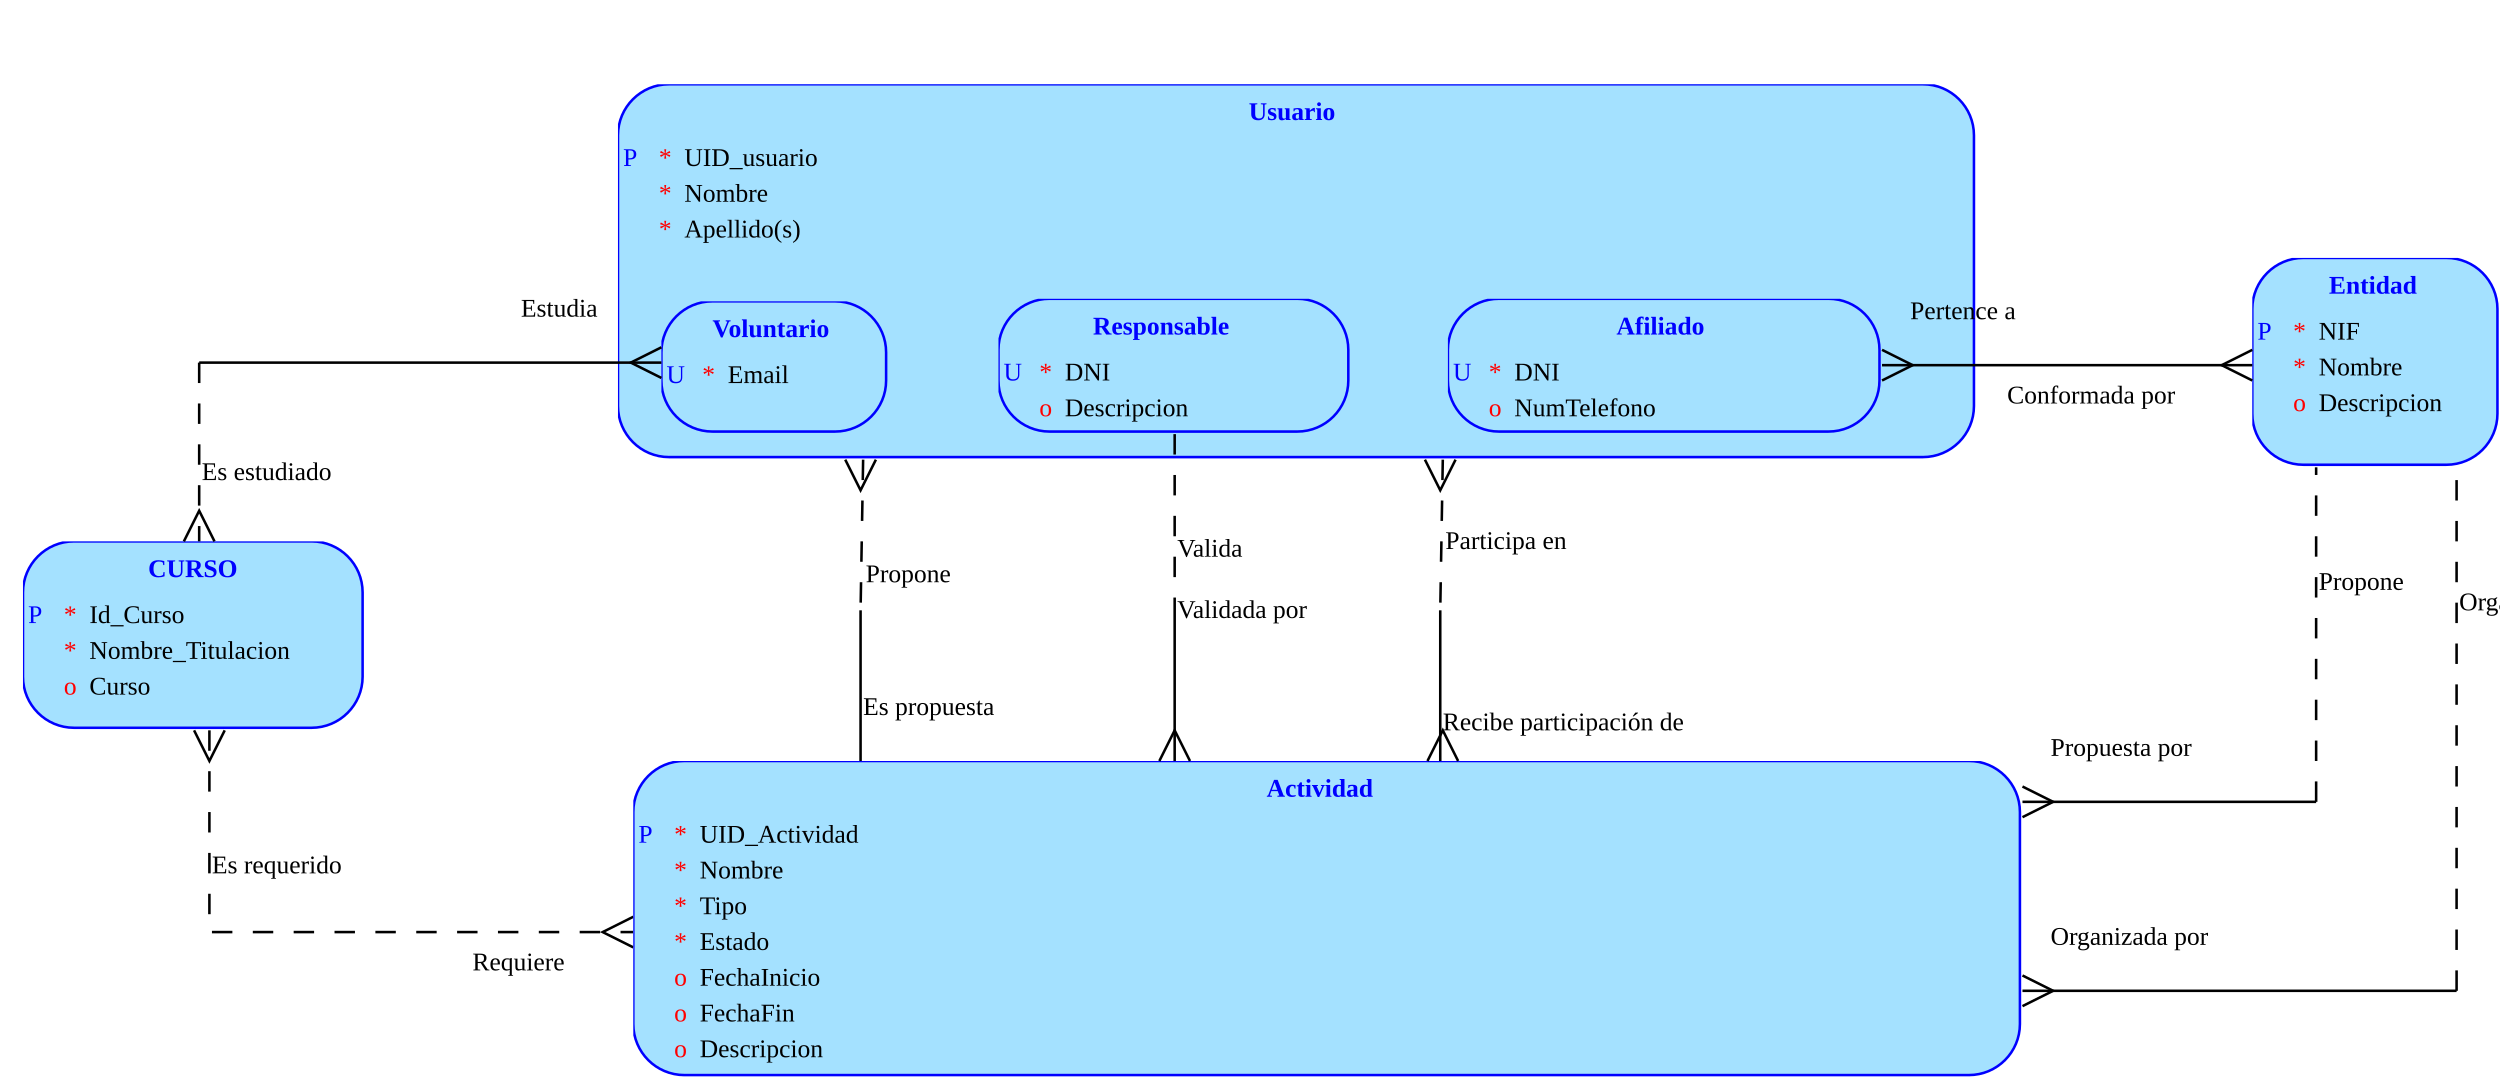
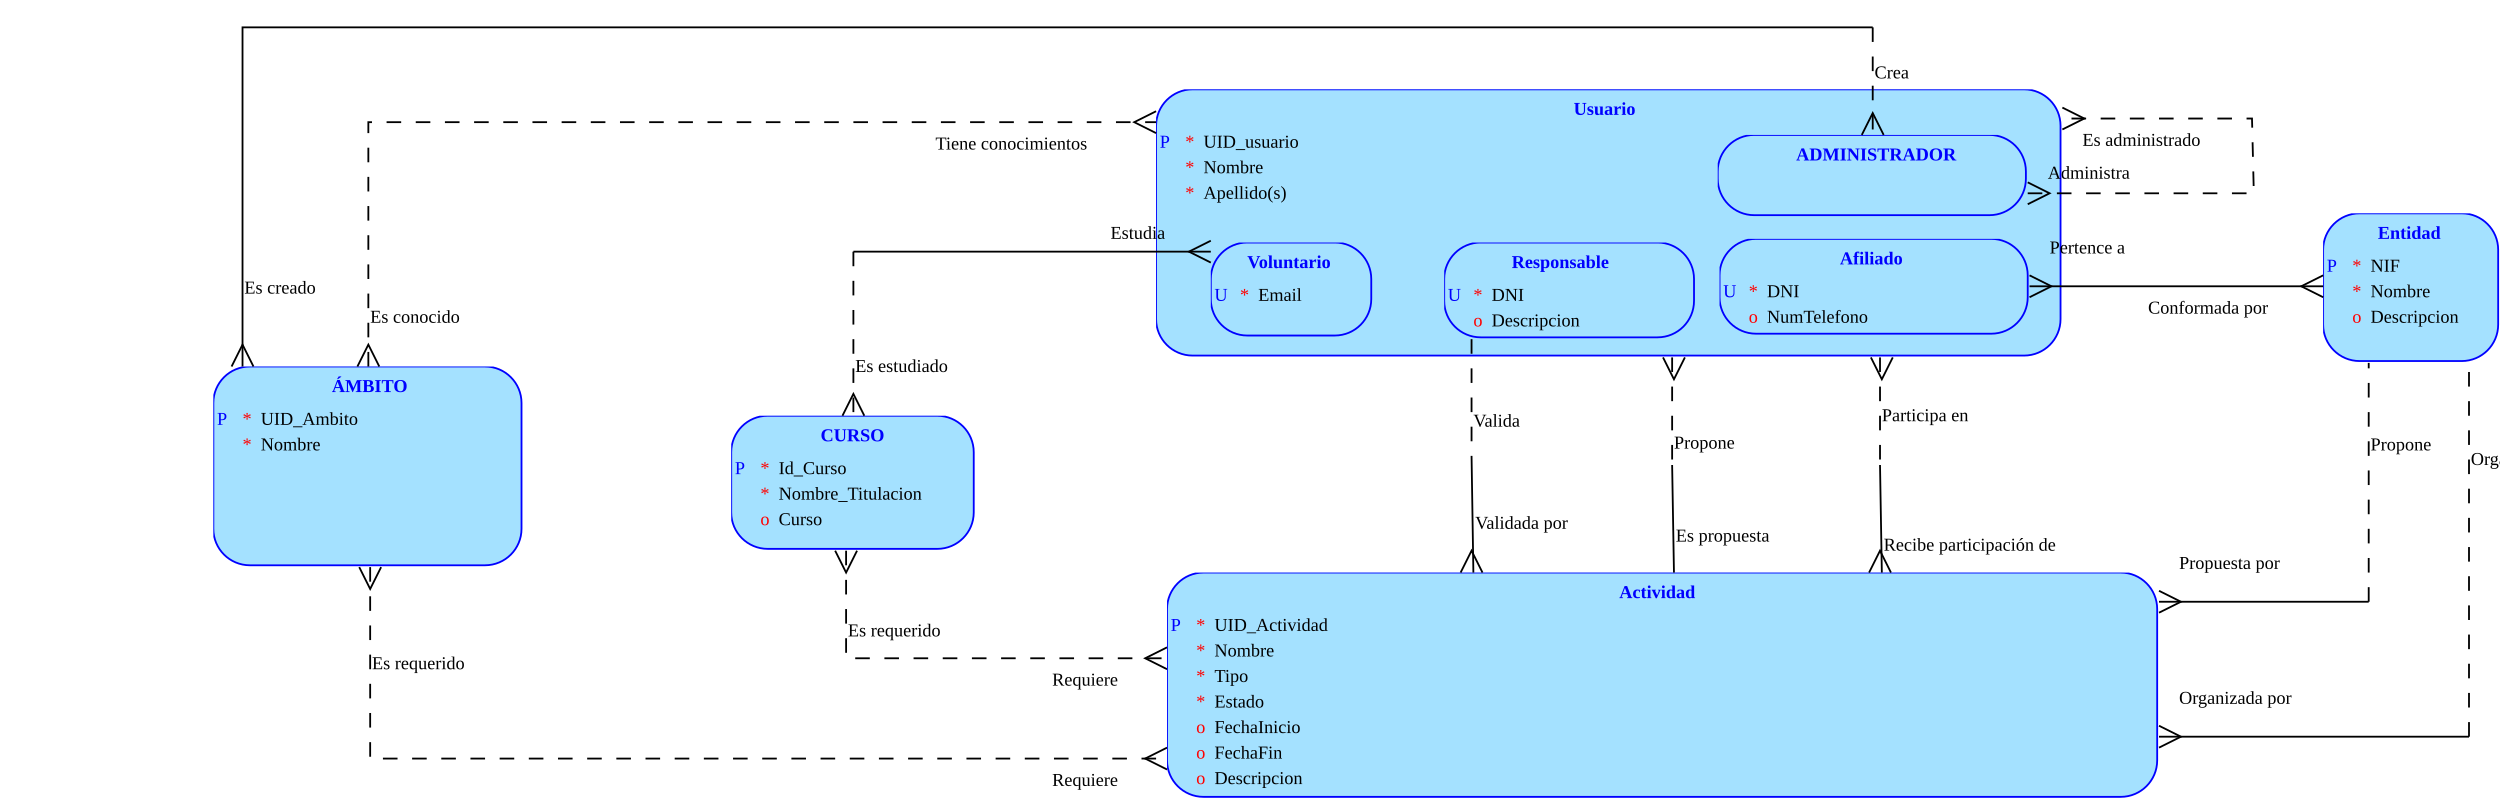
- <svg xmlns="http://www.w3.org/2000/svg" version="1.1" width="979" height="422">
+ <svg xmlns="http://www.w3.org/2000/svg" version="1.1" width="1371" height="438">
  <defs id="dmw_defs">
    <svg id="fk_sym" viewBox="0 0 48.665 48.665" style="enable-background:new 0 0 48.665 48.665;">
      <g>
        <path d="M40.332,31.592c-2.377,0-4.515,1-6.033,2.598l-17.737-8.686c0.061-0.406,0.103-0.82,0.103-1.246    c0-0.414-0.04-0.818-0.098-1.215l17.711-8.589c1.519,1.609,3.666,2.619,6.054,2.619c4.603,0,8.333-3.731,8.333-8.333    c0-4.603-3.73-8.333-8.333-8.333s-8.333,3.73-8.333,8.333c0,0.414,0.04,0.817,0.098,1.215l-17.709,8.589    c-1.519-1.609-3.666-2.619-6.054-2.619C3.73,15.925,0,19.656,0,24.258c0,4.603,3.73,8.333,8.333,8.333    c2.377,0,4.515-1,6.033-2.596l17.736,8.685c-0.062,0.406-0.104,0.82-0.104,1.245c0,4.604,3.73,8.333,8.333,8.333    s8.333-3.729,8.333-8.333C48.665,35.322,44.935,31.592,40.332,31.592z" fill="#13bf3b" />
      </g>
    </svg>
    <svg id="pk_sym" viewBox="0 0 480.509 480.509" style="enable-background:new 0 0 480.509 480.509;">
      <g>
        <path d="M418.119,331.046c4.094,4.374,7.766,8.186,10.996,11.416c3.237,3.238,6.714,6.376,10.427,9.422   c3.71,3.042,6.427,4.568,8.135,4.568c3.241,0,9.517-4.661,18.843-13.99c9.328-9.321,13.989-15.604,13.989-18.842   c0-1.523-2.714-5.421-8.138-11.704c-5.421-6.276-12.364-13.702-20.838-22.271c-8.473-8.565-16.703-16.744-24.694-24.55   c-8.001-7.81-15.8-15.373-23.417-22.703c-7.611-7.327-11.992-11.56-13.135-12.703c-1.902-1.902-4.093-2.853-6.563-2.853   c-3.237,0-9.521,4.661-18.843,13.988c-9.328,9.322-13.989,15.605-13.989,18.843c0,1.711,1.522,4.421,4.568,8.138   c3.046,3.71,6.188,7.187,9.421,10.424c3.23,3.23,7.047,6.899,11.42,10.992c4.377,4.093,6.848,6.423,7.423,6.995l-27.408,27.404   L254.954,222.268c24.94-33.498,37.408-68.236,37.408-104.211c0-31.024-9.761-56.293-29.263-75.801   c-19.512-19.511-44.778-29.265-75.805-29.265c-30.454,0-60.244,9.042-89.363,27.119c-29.121,18.083-52.727,41.686-70.808,70.808   C9.042,140.038,0,169.828,0,200.28c0,31.029,9.753,56.286,29.265,75.803c19.511,19.517,44.777,29.27,75.801,29.27   c35.976,0,70.71-12.467,104.212-37.407l191.574,191.579c5.332,5.328,11.796,7.994,19.417,7.994c7.991,0,15.704-3.72,23.12-11.14   c7.426-7.426,11.143-15.129,11.143-23.127c0-7.617-2.666-14.092-7.994-19.417l-62.811-62.811l27.405-27.404   C411.699,324.195,414.033,326.666,418.119,331.046z M221.556,161.458c-10.656,10.657-23.601,15.987-38.828,15.987   c-7.996,0-15.896-1.812-23.7-5.43c3.617,7.808,5.426,15.706,5.426,23.7c0,15.229-5.327,28.171-15.987,38.828   c-10.66,10.655-23.606,15.986-38.831,15.986c-15.227,0-28.168-5.325-38.828-15.986c-10.657-10.657-15.987-23.599-15.987-38.828   c0-15.227,5.327-28.171,15.987-38.828C81.464,146.23,94.409,140.9,109.636,140.9c7.992,0,15.893,1.809,23.695,5.424   c-3.616-7.804-5.424-15.706-5.424-23.699c0-15.227,5.327-28.171,15.987-38.828c10.66-10.657,23.604-15.987,38.831-15.987   c15.227,0,28.171,5.327,38.828,15.987c10.657,10.66,15.987,23.601,15.987,38.828C237.539,137.852,232.209,150.797,221.556,161.458z   " fill="#ff8345" />
      </g>
    </svg>
    <svg id="uk_sym" viewBox="0 0 490 490" style="enable-background:new 0 0 490 490;">
      <g>
        <polygon points="236.99,11.41 0,246.348 236.99,478.678 236.99,350.609 129.864,245 236.99,139.391  " fill="#0064fb" />
        <polygon points="253.01,478.59 490,243.651 253.01,11.322 253.01,139.391 360.136,245 253.01,350.609  " fill="#0064fb" />
      </g>
    </svg>
    <svg id="link_sym" viewBox="0 0 1000 900" style="enable-background:new 0 0 1000 900;">
      <g>
        <path fill="black" d="M660.224 422.656c6.976 16.192-0.512 35.008-16.768 42.048-16.128 6.976-34.944-0.448-41.984-16.768-8.448-19.776-20.736-37.696-36.224-53.248-64.64-64.64-177.344-64.64-241.92 0l-145.216 145.28c-66.688 66.688-66.688 175.232 0 241.984 66.688 66.688 175.104 66.752 241.92 0l92.8-92.864c12.48-12.48 32.768-12.48 45.248 0s12.48 32.768 0 45.248l-92.8 92.864c-91.648 91.648-240.832 91.52-332.416 0-91.712-91.648-91.712-240.832 0-332.48l145.216-145.28c44.352-44.416 103.424-68.864 166.272-68.864s121.792 24.448 166.208 68.864c21.248 21.312 38.016 45.952 49.664 73.216zM891.136 401.344l-145.216 145.216c-88.768 88.832-243.712 88.832-332.416 0-21.312-21.312-38.080-45.952-49.728-73.216-7.040-16.256 0.448-35.072 16.704-42.048 16.064-6.784 35.008 0.512 41.984 16.768 8.512 19.776 20.8 37.696 36.288 53.248 64.64 64.64 177.344 64.64 241.92 0l145.216-145.216c66.688-66.688 66.688-175.232 0-241.984-66.752-66.624-175.168-66.688-241.92 0l-92.8 92.864c-12.48 12.48-32.768 12.48-45.248 0s-12.48-32.768 0-45.248l92.8-92.864c45.824-45.824 105.984-68.736 166.208-68.736s120.448 22.912 166.272 68.736c91.584 91.648 91.584 240.768-0.064 332.48z" />
      </g>
    </svg>
+     <clipPath clipPathUnits="userSpaceOnUse" id="clipPath8_0_">
+       <rect x="0" y="0" width="497" height="147" />
+     </clipPath>
+     <clipPath clipPathUnits="userSpaceOnUse" id="clipPath3_0_">
+       <rect x="0" y="0" width="170" height="53" />
+     </clipPath>
+     <clipPath clipPathUnits="userSpaceOnUse" id="clipPath9_0_">
+       <rect x="0" y="0" width="89" height="52" />
+     </clipPath>
+     <clipPath clipPathUnits="userSpaceOnUse" id="clipPath5_0_">
+       <rect x="0" y="0" width="134" height="74" />
+     </clipPath>
+     <clipPath clipPathUnits="userSpaceOnUse" id="clipPath4_0_">
+       <rect x="0" y="0" width="170" height="110" />
+     </clipPath>
+     <clipPath clipPathUnits="userSpaceOnUse" id="clipPath2_0_">
+       <rect x="0" y="0" width="170" height="45" />
+     </clipPath>
    <clipPath clipPathUnits="userSpaceOnUse" id="clipPath6_0_">
-       <rect x="0" y="0" width="532" height="147" />
-     </clipPath>
-     <clipPath clipPathUnits="userSpaceOnUse" id="clipPath2_0_">
-       <rect x="0" y="0" width="170" height="53" />
+       <rect x="0" y="0" width="97" height="82" />
    </clipPath>
    <clipPath clipPathUnits="userSpaceOnUse" id="clipPath7_0_">
-       <rect x="0" y="0" width="89" height="52" />
-     </clipPath>
-     <clipPath clipPathUnits="userSpaceOnUse" id="clipPath3_0_">
-       <rect x="0" y="0" width="134" height="74" />
-     </clipPath>
-     <clipPath clipPathUnits="userSpaceOnUse" id="clipPath4_0_">
-       <rect x="0" y="0" width="97" height="82" />
-     </clipPath>
-     <clipPath clipPathUnits="userSpaceOnUse" id="clipPath5_0_">
      <rect x="0" y="0" width="138" height="53" />
    </clipPath>
    <clipPath clipPathUnits="userSpaceOnUse" id="clipPath1_0_">
      <rect x="0" y="0" width="544" height="124" />
    </clipPath>
  </defs>
  <g stroke-linecap="butt">
-     <path stroke="rgb(0,0,0)" fill="none" stroke-opacity="1.0" stroke-dasharray="8,8" stroke-width="1" d="M907 314 L907 183" />
-     <path stroke="rgb(0,0,0)" fill="none" stroke-opacity="1.0" stroke-width="1" d="M792 314 L907 314" />
-     <path stroke-dasharray="none" d="M792.0 308.0 L804.0 314.0 L792.0 320.0" fill="none" stroke-width="1" stroke-opacity="1.0" stroke="rgb(0,0,0)" />
-   </g>
-   <g>
-     <text x="803" y="296" fill="rgb(0,0,0)" fill-opacity="1.0" font-size="10" stroke="none">
+     <path stroke="rgb(0,0,0)" fill="none" stroke-opacity="1.0" stroke-dasharray="8,8" stroke-width="1" d="M1299 330 L1299 199" />
+     <path stroke="rgb(0,0,0)" fill="none" stroke-opacity="1.0" stroke-width="1" d="M1184 330 L1299 330" />
+     <path stroke-dasharray="none" d="M1184.0 324.0 L1196.0 330.0 L1184.0 336.0" fill="none" stroke-width="1" stroke-opacity="1.0" stroke="rgb(0,0,0)" />
+   </g>
+   <g>
+     <text x="1195" y="312" fill="rgb(0,0,0)" fill-opacity="1.0" font-size="10" stroke="none">
 Propuesta por
</text>
  </g>
  <g>
-     <text x="908" y="231" fill="rgb(0,0,0)" fill-opacity="1.0" font-size="10" stroke="none">
+     <text x="1300" y="247" fill="rgb(0,0,0)" fill-opacity="1.0" font-size="10" stroke="none">
 Propone
</text>
  </g>
  <g stroke-linecap="butt">
-     <path stroke="rgb(0,0,0)" fill="none" stroke-opacity="1.0" stroke-dasharray="8,8" stroke-width="1" d="M962 388 L962 183" />
-     <path stroke="rgb(0,0,0)" fill="none" stroke-opacity="1.0" stroke-width="1" d="M792 388 L962 388" />
-     <path stroke-dasharray="none" d="M792.0 382.0 L804.0 388.0 L792.0 394.0" fill="none" stroke-width="1" stroke-opacity="1.0" stroke="rgb(0,0,0)" />
-   </g>
-   <g>
-     <text x="803" y="370" fill="rgb(0,0,0)" fill-opacity="1.0" font-size="10" stroke="none">
+     <path stroke="rgb(0,0,0)" fill="none" stroke-opacity="1.0" stroke-dasharray="8,8" stroke-width="1" d="M1354 404 L1354 199" />
+     <path stroke="rgb(0,0,0)" fill="none" stroke-opacity="1.0" stroke-width="1" d="M1184 404 L1354 404" />
+     <path stroke-dasharray="none" d="M1184.0 398.0 L1196.0 404.0 L1184.0 410.0" fill="none" stroke-width="1" stroke-opacity="1.0" stroke="rgb(0,0,0)" />
+   </g>
+   <g>
+     <text x="1195" y="386" fill="rgb(0,0,0)" fill-opacity="1.0" font-size="10" stroke="none">
 Organizada por
</text>
  </g>
  <g>
-     <text x="963" y="239" fill="rgb(0,0,0)" fill-opacity="1.0" font-size="10" stroke="none">
+     <text x="1355" y="255" fill="rgb(0,0,0)" fill-opacity="1.0" font-size="10" stroke="none">
 Organiza
</text>
  </g>
  <g stroke-linecap="butt">
-     <path stroke="rgb(0,0,0)" fill="none" stroke-opacity="1.0" stroke-dasharray="8,8" stroke-width="1" d="M82 286 L82 365 L248 365" />
-     <path stroke-dasharray="none" d="M88.0 286.0 L82.0 298.0 L76.0 286.0" fill="none" stroke-width="1" stroke-opacity="1.0" stroke="rgb(0,0,0)" />
-     <path stroke-dasharray="none" d="M248.0 371.0 L236.0 365.0 L248.0 359.0" fill="none" stroke-width="1" stroke-opacity="1.0" stroke="rgb(0,0,0)" />
-   </g>
-   <g>
-     <text x="83" y="342" fill="rgb(0,0,0)" fill-opacity="1.0" font-size="10" stroke="none">
+     <path stroke="rgb(0,0,0)" fill="none" stroke-opacity="1.0" stroke-dasharray="8,8" stroke-width="1" d="M464 302 L464 361 L640 361" />
+     <path stroke-dasharray="none" d="M470.0 302.0 L464.0 314.0 L458.0 302.0" fill="none" stroke-width="1" stroke-opacity="1.0" stroke="rgb(0,0,0)" />
+     <path stroke-dasharray="none" d="M640.0 367.0 L628.0 361.0 L640.0 355.0" fill="none" stroke-width="1" stroke-opacity="1.0" stroke="rgb(0,0,0)" />
+   </g>
+   <g>
+     <text x="465" y="349" fill="rgb(0,0,0)" fill-opacity="1.0" font-size="10" stroke="none">
 Es requerido
</text>
  </g>
  <g>
-     <text x="185" y="380" fill="rgb(0,0,0)" fill-opacity="1.0" font-size="10" stroke="none">
+     <text x="577" y="376" fill="rgb(0,0,0)" fill-opacity="1.0" font-size="10" stroke="none">
 Requiere
</text>
  </g>
-   <g fill="rgb(164,225,255)" stroke="rgb(0,0,255)" fill-opacity="1.0" stroke-opacity="1.0" clip-path="url(#clipPath6_0_)" transform="translate(242,33)">
-     <rect x="0" y="0" width="531" height="146" rx="20" ry="20" />
-     <text id="10520C48-307D4FCF4FF6" x="247" y="14" fill="rgb(0,0,255)" font-weight="bold" fill-opacity="1.0" font-size="10" stroke="none">
- Usuario
- </text>
-     <text x="16" y="32" fill="rgb(255,0,0)" fill-opacity="1.0" font-size="10" stroke="none">
- *
- </text>
-     <text x="2" y="32" fill="rgb(0,0,255)" fill-opacity="1.0" font-size="10" stroke="none">
- P
- </text>
-     <text x="26" y="32" fill="rgb(0,0,0)" fill-opacity="1.0" font-size="10" stroke="none">
- UID_usuario
- </text>
-     <text x="16" y="46" fill="rgb(255,0,0)" fill-opacity="1.0" font-size="10" stroke="none">
- *
- </text>
-     <text x="26" y="46" fill="rgb(0,0,0)" fill-opacity="1.0" font-size="10" stroke="none">
- Nombre
- </text>
-     <text x="16" y="60" fill="rgb(255,0,0)" fill-opacity="1.0" font-size="10" stroke="none">
- *
- </text>
-     <text x="26" y="60" fill="rgb(0,0,0)" fill-opacity="1.0" font-size="10" stroke="none">
- Apellido(s)
- </text>
-   </g>
-   <g fill="rgb(164,225,255)" stroke="rgb(0,0,255)" fill-opacity="1.0" stroke-opacity="1.0" clip-path="url(#clipPath3_0_)" transform="translate(9,212)">
+   <g stroke-linecap="butt">
+     <path stroke="rgb(0,0,0)" fill="none" stroke-opacity="1.0" stroke-dasharray="8,8" stroke-width="1" d="M203 311 L203 416 L640 416" />
+     <path stroke-dasharray="none" d="M209.0 311.0 L203.0 323.0 L197.0 311.0" fill="none" stroke-width="1" stroke-opacity="1.0" stroke="rgb(0,0,0)" />
+     <path stroke-dasharray="none" d="M640.0 422.0 L628.0 416.0 L640.0 410.0" fill="none" stroke-width="1" stroke-opacity="1.0" stroke="rgb(0,0,0)" />
+   </g>
+   <g>
+     <text x="204" y="367" fill="rgb(0,0,0)" fill-opacity="1.0" font-size="10" stroke="none">
+  Es requerido
+ </text>
+   </g>
+   <g>
+     <text x="577" y="431" fill="rgb(0,0,0)" fill-opacity="1.0" font-size="10" stroke="none">
+  Requiere
+ </text>
+   </g>
+   <g fill="rgb(164,225,255)" stroke="rgb(0,0,255)" fill-opacity="1.0" stroke-opacity="1.0" clip-path="url(#clipPath5_0_)" transform="translate(401,228)">
    <rect x="0" y="0" width="133" height="73" rx="20" ry="20" />
    <text id="3F206C89-B34547E31193" x="49" y="14" fill="rgb(0,0,255)" font-weight="bold" fill-opacity="1.0" font-size="10" stroke="none">
CURSO
</text>
    <text x="16" y="32" fill="rgb(255,0,0)" fill-opacity="1.0" font-size="10" stroke="none">
*
</text>
    <text x="2" y="32" fill="rgb(0,0,255)" fill-opacity="1.0" font-size="10" stroke="none">
P
</text>
    <text x="26" y="32" fill="rgb(0,0,0)" fill-opacity="1.0" font-size="10" stroke="none">
Id_Curso
</text>
    <text x="16" y="46" fill="rgb(255,0,0)" fill-opacity="1.0" font-size="10" stroke="none">
*
</text>
    <text x="26" y="46" fill="rgb(0,0,0)" fill-opacity="1.0" font-size="10" stroke="none">
Nombre_Titulacion
</text>
    <text x="16" y="60" fill="rgb(255,0,0)" fill-opacity="1.0" font-size="10" stroke="none">
o
</text>
    <text x="26" y="60" fill="rgb(0,0,0)" fill-opacity="1.0" font-size="10" stroke="none">
Curso
</text>
  </g>
-   <g fill="rgb(164,225,255)" stroke="rgb(0,0,255)" fill-opacity="1.0" stroke-opacity="1.0" clip-path="url(#clipPath4_0_)" transform="translate(882,101)">
+   <g fill="rgb(164,225,255)" stroke="rgb(0,0,255)" fill-opacity="1.0" stroke-opacity="1.0" clip-path="url(#clipPath6_0_)" transform="translate(1274,117)">
    <rect x="0" y="0" width="96" height="81" rx="20" ry="20" />
    <text id="D09A45E6-447C7E915AB3" x="30" y="14" fill="rgb(0,0,255)" font-weight="bold" fill-opacity="1.0" font-size="10" stroke="none">
Entidad
</text>
    <text x="16" y="32" fill="rgb(255,0,0)" fill-opacity="1.0" font-size="10" stroke="none">
*
</text>
    <text x="2" y="32" fill="rgb(0,0,255)" fill-opacity="1.0" font-size="10" stroke="none">
P
</text>
    <text x="26" y="32" fill="rgb(0,0,0)" fill-opacity="1.0" font-size="10" stroke="none">
NIF
</text>
    <text x="16" y="46" fill="rgb(255,0,0)" fill-opacity="1.0" font-size="10" stroke="none">
*
</text>
    <text x="26" y="46" fill="rgb(0,0,0)" fill-opacity="1.0" font-size="10" stroke="none">
Nombre
</text>
    <text x="16" y="60" fill="rgb(255,0,0)" fill-opacity="1.0" font-size="10" stroke="none">
o
</text>
    <text x="26" y="60" fill="rgb(0,0,0)" fill-opacity="1.0" font-size="10" stroke="none">
Descripcion
</text>
  </g>
-   <g fill="rgb(164,225,255)" stroke="rgb(0,0,255)" fill-opacity="1.0" stroke-opacity="1.0" clip-path="url(#clipPath1_0_)" transform="translate(248,298)">
+   <g fill="rgb(164,225,255)" stroke="rgb(0,0,255)" fill-opacity="1.0" stroke-opacity="1.0" clip-path="url(#clipPath4_0_)" transform="translate(117,201)">
+     <rect x="0" y="0" width="169" height="109" rx="20" ry="20" />
+     <text id="49FECA42-D4BDF8E53651" x="65" y="14" fill="rgb(0,0,255)" font-weight="bold" fill-opacity="1.0" font-size="10" stroke="none">
+ ÁMBITO
+ </text>
+     <text x="16" y="32" fill="rgb(255,0,0)" fill-opacity="1.0" font-size="10" stroke="none">
+ *
+ </text>
+     <text x="2" y="32" fill="rgb(0,0,255)" fill-opacity="1.0" font-size="10" stroke="none">
+ P
+ </text>
+     <text x="26" y="32" fill="rgb(0,0,0)" fill-opacity="1.0" font-size="10" stroke="none">
+ UID_Ambito
+ </text>
+     <text x="16" y="46" fill="rgb(255,0,0)" fill-opacity="1.0" font-size="10" stroke="none">
+ *
+ </text>
+     <text x="26" y="46" fill="rgb(0,0,0)" fill-opacity="1.0" font-size="10" stroke="none">
+ Nombre
+ </text>
+   </g>
+   <g fill="rgb(164,225,255)" stroke="rgb(0,0,255)" fill-opacity="1.0" stroke-opacity="1.0" clip-path="url(#clipPath1_0_)" transform="translate(640,314)">
    <rect x="0" y="0" width="543" height="123" rx="20" ry="20" />
    <text id="F380A89B-C974FEE6AE33" x="248" y="14" fill="rgb(0,0,255)" font-weight="bold" fill-opacity="1.0" font-size="10" stroke="none">
Actividad
</text>
    <text x="16" y="32" fill="rgb(255,0,0)" fill-opacity="1.0" font-size="10" stroke="none">
*
</text>
    <text x="2" y="32" fill="rgb(0,0,255)" fill-opacity="1.0" font-size="10" stroke="none">
P
</text>
    <text x="26" y="32" fill="rgb(0,0,0)" fill-opacity="1.0" font-size="10" stroke="none">
UID_Actividad
</text>
    <text x="16" y="46" fill="rgb(255,0,0)" fill-opacity="1.0" font-size="10" stroke="none">
*
</text>
    <text x="26" y="46" fill="rgb(0,0,0)" fill-opacity="1.0" font-size="10" stroke="none">
Nombre
</text>
    <text x="16" y="60" fill="rgb(255,0,0)" fill-opacity="1.0" font-size="10" stroke="none">
*
</text>
    <text x="26" y="60" fill="rgb(0,0,0)" fill-opacity="1.0" font-size="10" stroke="none">
Tipo
</text>
    <text x="16" y="74" fill="rgb(255,0,0)" fill-opacity="1.0" font-size="10" stroke="none">
*
</text>
    <text x="26" y="74" fill="rgb(0,0,0)" fill-opacity="1.0" font-size="10" stroke="none">
Estado
</text>
    <text x="16" y="88" fill="rgb(255,0,0)" fill-opacity="1.0" font-size="10" stroke="none">
o
</text>
    <text x="26" y="88" fill="rgb(0,0,0)" fill-opacity="1.0" font-size="10" stroke="none">
FechaInicio
</text>
    <text x="16" y="102" fill="rgb(255,0,0)" fill-opacity="1.0" font-size="10" stroke="none">
o
</text>
    <text x="26" y="102" fill="rgb(0,0,0)" fill-opacity="1.0" font-size="10" stroke="none">
FechaFin
</text>
    <text x="16" y="116" fill="rgb(255,0,0)" fill-opacity="1.0" font-size="10" stroke="none">
o
</text>
    <text x="26" y="116" fill="rgb(0,0,0)" fill-opacity="1.0" font-size="10" stroke="none">
Descripcion
</text>
  </g>
-   <g fill="rgb(164,225,255)" stroke="rgb(0,0,255)" fill-opacity="1.0" stroke-opacity="1.0" clip-path="url(#clipPath2_0_)" transform="translate(567,117)">
+   <g fill="rgb(164,225,255)" stroke="rgb(0,0,255)" fill-opacity="1.0" stroke-opacity="1.0" clip-path="url(#clipPath8_0_)" transform="translate(634,49)">
+     <rect x="0" y="0" width="496" height="146" rx="20" ry="20" />
+     <text id="10520C48-307D4FCF4FF6" x="229" y="14" fill="rgb(0,0,255)" font-weight="bold" fill-opacity="1.0" font-size="10" stroke="none">
+ Usuario
+ </text>
+     <text x="16" y="32" fill="rgb(255,0,0)" fill-opacity="1.0" font-size="10" stroke="none">
+ *
+ </text>
+     <text x="2" y="32" fill="rgb(0,0,255)" fill-opacity="1.0" font-size="10" stroke="none">
+ P
+ </text>
+     <text x="26" y="32" fill="rgb(0,0,0)" fill-opacity="1.0" font-size="10" stroke="none">
+ UID_usuario
+ </text>
+     <text x="16" y="46" fill="rgb(255,0,0)" fill-opacity="1.0" font-size="10" stroke="none">
+ *
+ </text>
+     <text x="26" y="46" fill="rgb(0,0,0)" fill-opacity="1.0" font-size="10" stroke="none">
+ Nombre
+ </text>
+     <text x="16" y="60" fill="rgb(255,0,0)" fill-opacity="1.0" font-size="10" stroke="none">
+ *
+ </text>
+     <text x="26" y="60" fill="rgb(0,0,0)" fill-opacity="1.0" font-size="10" stroke="none">
+ Apellido(s)
+ </text>
+   </g>
+   <g fill="rgb(164,225,255)" stroke="rgb(0,0,255)" fill-opacity="1.0" stroke-opacity="1.0" clip-path="url(#clipPath3_0_)" transform="translate(943,131)">
    <rect x="0" y="0" width="169" height="52" rx="20" ry="20" />
    <text id="11EC30ED-441313D1DEF8" x="66" y="14" fill="rgb(0,0,255)" font-weight="bold" fill-opacity="1.0" font-size="10" stroke="none">
Afiliado
</text>
    <text x="16" y="32" fill="rgb(255,0,0)" fill-opacity="1.0" font-size="10" stroke="none">
*
</text>
    <text x="2" y="32" fill="rgb(0,0,255)" fill-opacity="1.0" font-size="10" stroke="none">
U
</text>
    <text x="26" y="32" fill="rgb(0,0,0)" fill-opacity="1.0" font-size="10" stroke="none">
DNI
</text>
    <text x="16" y="46" fill="rgb(255,0,0)" fill-opacity="1.0" font-size="10" stroke="none">
o
</text>
    <text x="26" y="46" fill="rgb(0,0,0)" fill-opacity="1.0" font-size="10" stroke="none">
NumTelefono
</text>
  </g>
-   <g fill="rgb(164,225,255)" stroke="rgb(0,0,255)" fill-opacity="1.0" stroke-opacity="1.0" clip-path="url(#clipPath7_0_)" transform="translate(259,118)">
+   <g fill="rgb(164,225,255)" stroke="rgb(0,0,255)" fill-opacity="1.0" stroke-opacity="1.0" clip-path="url(#clipPath9_0_)" transform="translate(664,133)">
    <rect x="0" y="0" width="88" height="51" rx="20" ry="20" />
    <text id="37857516-8329C8F4A8CF" x="20" y="14" fill="rgb(0,0,255)" font-weight="bold" fill-opacity="1.0" font-size="10" stroke="none">
Voluntario
</text>
    <text x="16" y="32" fill="rgb(255,0,0)" fill-opacity="1.0" font-size="10" stroke="none">
*
</text>
    <text x="2" y="32" fill="rgb(0,0,255)" fill-opacity="1.0" font-size="10" stroke="none">
U
</text>
    <text x="26" y="32" fill="rgb(0,0,0)" fill-opacity="1.0" font-size="10" stroke="none">
Email
</text>
  </g>
-   <g fill="rgb(164,225,255)" stroke="rgb(0,0,255)" fill-opacity="1.0" stroke-opacity="1.0" clip-path="url(#clipPath5_0_)" transform="translate(391,117)">
+   <g fill="rgb(164,225,255)" stroke="rgb(0,0,255)" fill-opacity="1.0" stroke-opacity="1.0" clip-path="url(#clipPath7_0_)" transform="translate(792,133)">
    <rect x="0" y="0" width="137" height="52" rx="20" ry="20" />
    <text id="E6666CDD-A94134D21CAC" x="37" y="14" fill="rgb(0,0,255)" font-weight="bold" fill-opacity="1.0" font-size="10" stroke="none">
Responsable
</text>
    <text x="16" y="32" fill="rgb(255,0,0)" fill-opacity="1.0" font-size="10" stroke="none">
*
</text>
    <text x="2" y="32" fill="rgb(0,0,255)" fill-opacity="1.0" font-size="10" stroke="none">
U
</text>
    <text x="26" y="32" fill="rgb(0,0,0)" fill-opacity="1.0" font-size="10" stroke="none">
DNI
</text>
    <text x="16" y="46" fill="rgb(255,0,0)" fill-opacity="1.0" font-size="10" stroke="none">
o
</text>
    <text x="26" y="46" fill="rgb(0,0,0)" fill-opacity="1.0" font-size="10" stroke="none">
Descripcion
</text>
  </g>
-   <g stroke-linecap="butt">
-     <path stroke="rgb(0,0,0)" fill="none" stroke-opacity="1.0" stroke-dasharray="8,8" stroke-width="1" d="M338 180 L337 239" />
-     <path stroke="rgb(0,0,0)" fill="none" stroke-opacity="1.0" stroke-width="1" d="M337 298 L337 239" />
-     <path stroke-dasharray="none" d="M343.0 180.0 L337.0 192.0 L331.0 180.0" fill="none" stroke-width="1" stroke-opacity="1.0" stroke="rgb(0,0,0)" />
-   </g>
-   <g>
-     <text x="339" y="228" fill="rgb(0,0,0)" fill-opacity="1.0" font-size="10" stroke="none">
+   <g fill="rgb(164,225,255)" stroke="rgb(0,0,255)" fill-opacity="1.0" stroke-opacity="1.0" clip-path="url(#clipPath2_0_)" transform="translate(942,74)">
+     <rect x="0" y="0" width="169" height="44" rx="20" ry="20" />
+     <text id="C5A048B4-9D5AC9BAE8A0" x="43" y="14" fill="rgb(0,0,255)" font-weight="bold" fill-opacity="1.0" font-size="10" stroke="none">
+ ADMINISTRADOR
+ </text>
+   </g>
+   <g stroke-linecap="butt">
+     <path stroke="rgb(0,0,0)" fill="none" stroke-opacity="1.0" stroke-dasharray="8,8" stroke-width="1" d="M917 196 L917 255" />
+     <path stroke="rgb(0,0,0)" fill="none" stroke-opacity="1.0" stroke-width="1" d="M918 314 L917 255" />
+     <path stroke-dasharray="none" d="M924.0 196.0 L918.0 208.0 L912.0 196.0" fill="none" stroke-width="1" stroke-opacity="1.0" stroke="rgb(0,0,0)" />
+   </g>
+   <g>
+     <text x="918" y="246" fill="rgb(0,0,0)" fill-opacity="1.0" font-size="10" stroke="none">
 Propone
</text>
  </g>
  <g>
-     <text x="338" y="280" fill="rgb(0,0,0)" fill-opacity="1.0" font-size="10" stroke="none">
+     <text x="919" y="297" fill="rgb(0,0,0)" fill-opacity="1.0" font-size="10" stroke="none">
 Es propuesta
</text>
  </g>
  <g stroke-linecap="butt">
-     <path stroke="rgb(0,0,0)" fill="none" stroke-opacity="1.0" stroke-dasharray="8,8" stroke-width="1" d="M78 142 L78 212" />
-     <path stroke="rgb(0,0,0)" fill="none" stroke-opacity="1.0" stroke-width="1" d="M259 142 L78 142" />
-     <path stroke-dasharray="none" d="M259.0 148.0 L247.0 142.0 L259.0 136.0" fill="none" stroke-width="1" stroke-opacity="1.0" stroke="rgb(0,0,0)" />
-     <path stroke-dasharray="none" d="M72.0 212.0 L78.0 200.0 L84.0 212.0" fill="none" stroke-width="1" stroke-opacity="1.0" stroke="rgb(0,0,0)" />
-   </g>
-   <g>
-     <text x="204" y="124" fill="rgb(0,0,0)" fill-opacity="1.0" font-size="10" stroke="none">
+     <path stroke="rgb(0,0,0)" fill="none" stroke-opacity="1.0" stroke-dasharray="8,8" stroke-width="1" d="M202 201 L202 67 L634 67" />
+     <path stroke-dasharray="none" d="M196.0 201.0 L202.0 189.0 L208.0 201.0" fill="none" stroke-width="1" stroke-opacity="1.0" stroke="rgb(0,0,0)" />
+     <path stroke-dasharray="none" d="M634.0 73.0 L622.0 67.0 L634.0 61.0" fill="none" stroke-width="1" stroke-opacity="1.0" stroke="rgb(0,0,0)" />
+   </g>
+   <g>
+     <text x="203" y="177" fill="rgb(0,0,0)" fill-opacity="1.0" font-size="10" stroke="none">
+  Es conocido
+ </text>
+   </g>
+   <g>
+     <text x="513" y="82" fill="rgb(0,0,0)" fill-opacity="1.0" font-size="10" stroke="none">
+  Tiene conocimientos
+ </text>
+   </g>
+   <g stroke-linecap="butt">
+     <path stroke="rgb(0,0,0)" fill="none" stroke-opacity="1.0" stroke-dasharray="8,8" stroke-width="1" d="M1027 15 L1027 74" />
+     <path stroke="rgb(0,0,0)" fill="none" stroke-opacity="1.0" stroke-width="1" d="M133 201 L133 15 L1027 15" />
+     <path stroke-dasharray="none" d="M127.0 201.0 L133.0 189.0 L139.0 201.0" fill="none" stroke-width="1" stroke-opacity="1.0" stroke="rgb(0,0,0)" />
+     <path stroke-dasharray="none" d="M1021.0 74.0 L1027.0 62.0 L1033.0 74.0" fill="none" stroke-width="1" stroke-opacity="1.0" stroke="rgb(0,0,0)" />
+   </g>
+   <g>
+     <text x="134" y="161" fill="rgb(0,0,0)" fill-opacity="1.0" font-size="10" stroke="none">
+  Es creado
+ </text>
+   </g>
+   <g>
+     <text x="1028" y="43" fill="rgb(0,0,0)" fill-opacity="1.0" font-size="10" stroke="none">
+  Crea
+ </text>
+   </g>
+   <g stroke-linecap="butt">
+     <path stroke="rgb(0,0,0)" fill="none" stroke-opacity="1.0" stroke-dasharray="8,8" stroke-width="1" d="M468 138 L468 228" />
+     <path stroke="rgb(0,0,0)" fill="none" stroke-opacity="1.0" stroke-width="1" d="M664 138 L468 138" />
+     <path stroke-dasharray="none" d="M664.0 144.0 L652.0 138.0 L664.0 132.0" fill="none" stroke-width="1" stroke-opacity="1.0" stroke="rgb(0,0,0)" />
+     <path stroke-dasharray="none" d="M462.0 228.0 L468.0 216.0 L474.0 228.0" fill="none" stroke-width="1" stroke-opacity="1.0" stroke="rgb(0,0,0)" />
+   </g>
+   <g>
+     <text x="609" y="131" fill="rgb(0,0,0)" fill-opacity="1.0" font-size="10" stroke="none">
 Estudia
</text>
  </g>
  <g>
-     <text x="79" y="188" fill="rgb(0,0,0)" fill-opacity="1.0" font-size="10" stroke="none">
+     <text x="469" y="204" fill="rgb(0,0,0)" fill-opacity="1.0" font-size="10" stroke="none">
 Es estudiado
</text>
  </g>
  <g stroke-linecap="butt">
-     <path stroke="rgb(0,0,0)" fill="none" stroke-opacity="1.0" stroke-dasharray="8,8" stroke-width="1" d="M565 180 L564 239" />
-     <path stroke="rgb(0,0,0)" fill="none" stroke-opacity="1.0" stroke-width="1" d="M564 298 L564 239" />
-     <path stroke-dasharray="none" d="M570.0 180.0 L564.0 192.0 L558.0 180.0" fill="none" stroke-width="1" stroke-opacity="1.0" stroke="rgb(0,0,0)" />
-     <path stroke-dasharray="none" d="M559.0 298.0 L565.0 286.0 L571.0 298.0" fill="none" stroke-width="1" stroke-opacity="1.0" stroke="rgb(0,0,0)" />
-   </g>
-   <g>
-     <text x="566" y="215" fill="rgb(0,0,0)" fill-opacity="1.0" font-size="10" stroke="none">
+     <path stroke="rgb(0,0,0)" fill="none" stroke-opacity="1.0" stroke-dasharray="8,8" stroke-width="1" d="M1031 196 L1031 255" />
+     <path stroke="rgb(0,0,0)" fill="none" stroke-opacity="1.0" stroke-width="1" d="M1032 314 L1031 255" />
+     <path stroke-dasharray="none" d="M1038.0 196.0 L1032.0 208.0 L1026.0 196.0" fill="none" stroke-width="1" stroke-opacity="1.0" stroke="rgb(0,0,0)" />
+     <path stroke-dasharray="none" d="M1025.0 314.0 L1031.0 302.0 L1037.0 314.0" fill="none" stroke-width="1" stroke-opacity="1.0" stroke="rgb(0,0,0)" />
+   </g>
+   <g>
+     <text x="1032" y="231" fill="rgb(0,0,0)" fill-opacity="1.0" font-size="10" stroke="none">
 Participa en
</text>
  </g>
  <g>
-     <text x="565" y="286" fill="rgb(0,0,0)" fill-opacity="1.0" font-size="10" stroke="none">
+     <text x="1033" y="302" fill="rgb(0,0,0)" fill-opacity="1.0" font-size="10" stroke="none">
 Recibe participación de
</text>
  </g>
  <g stroke-linecap="butt">
-     <path stroke="rgb(0,0,0)" fill="none" stroke-opacity="1.0" stroke-dasharray="8,8" stroke-width="1" d="M460 170 L460 234" />
-     <path stroke="rgb(0,0,0)" fill="none" stroke-opacity="1.0" stroke-width="1" d="M460 298 L460 234" />
-     <path stroke-dasharray="none" d="M454.0 298.0 L460.0 286.0 L466.0 298.0" fill="none" stroke-width="1" stroke-opacity="1.0" stroke="rgb(0,0,0)" />
-   </g>
-   <g>
-     <text x="461" y="242" fill="rgb(0,0,0)" fill-opacity="1.0" font-size="10" stroke="none">
+     <path stroke="rgb(0,0,0)" fill="none" stroke-opacity="1.0" stroke-dasharray="8,8" stroke-width="1" d="M807 186 L807 250" />
+     <path stroke="rgb(0,0,0)" fill="none" stroke-opacity="1.0" stroke-width="1" d="M808 314 L807 250" />
+     <path stroke-dasharray="none" d="M801.0 314.0 L807.0 302.0 L813.0 314.0" fill="none" stroke-width="1" stroke-opacity="1.0" stroke="rgb(0,0,0)" />
+   </g>
+   <g>
+     <text x="809" y="290" fill="rgb(0,0,0)" fill-opacity="1.0" font-size="10" stroke="none">
 Validada por
</text>
  </g>
  <g>
-     <text x="461" y="218" fill="rgb(0,0,0)" fill-opacity="1.0" font-size="10" stroke="none">
+     <text x="808" y="234" fill="rgb(0,0,0)" fill-opacity="1.0" font-size="10" stroke="none">
 Valida
</text>
  </g>
  <g stroke-linecap="butt">
-     <path stroke="rgb(0,0,0)" fill="none" stroke-opacity="1.0" stroke-width="1" d="M737 143 L882 143" />
-     <path stroke-dasharray="none" d="M737.0 137.0 L749.0 143.0 L737.0 149.0" fill="none" stroke-width="1" stroke-opacity="1.0" stroke="rgb(0,0,0)" />
-     <path stroke-dasharray="none" d="M882.0 149.0 L870.0 143.0 L882.0 137.0" fill="none" stroke-width="1" stroke-opacity="1.0" stroke="rgb(0,0,0)" />
-   </g>
-   <g>
-     <text x="748" y="125" fill="rgb(0,0,0)" fill-opacity="1.0" font-size="10" stroke="none">
+     <path stroke="rgb(0,0,0)" fill="none" stroke-opacity="1.0" stroke-width="1" d="M1113 157 L1274 157" />
+     <path stroke-dasharray="none" d="M1113.0 151.0 L1125.0 157.0 L1113.0 163.0" fill="none" stroke-width="1" stroke-opacity="1.0" stroke="rgb(0,0,0)" />
+     <path stroke-dasharray="none" d="M1274.0 163.0 L1262.0 157.0 L1274.0 151.0" fill="none" stroke-width="1" stroke-opacity="1.0" stroke="rgb(0,0,0)" />
+   </g>
+   <g>
+     <text x="1124" y="139" fill="rgb(0,0,0)" fill-opacity="1.0" font-size="10" stroke="none">
 Pertence a
</text>
  </g>
  <g>
-     <text x="786" y="158" fill="rgb(0,0,0)" fill-opacity="1.0" font-size="10" stroke="none">
+     <text x="1178" y="172" fill="rgb(0,0,0)" fill-opacity="1.0" font-size="10" stroke="none">
 Conformada por
</text>
  </g>
+   <g stroke-linecap="butt">
+     <path stroke="rgb(0,0,0)" fill="none" stroke-opacity="1.0" stroke-dasharray="8,8" stroke-width="1" d="M1112 106 L1236 106 L1235 65 L1131 65" />
+     <path stroke-dasharray="none" d="M1112.0 100.0 L1124.0 106.0 L1112.0 112.0" fill="none" stroke-width="1" stroke-opacity="1.0" stroke="rgb(0,0,0)" />
+     <path stroke-dasharray="none" d="M1131.0 59.0 L1143.0 65.0 L1131.0 71.0" fill="none" stroke-width="1" stroke-opacity="1.0" stroke="rgb(0,0,0)" />
+   </g>
+   <g>
+     <text x="1123" y="98" fill="rgb(0,0,0)" fill-opacity="1.0" font-size="10" stroke="none">
+  Administra
+ </text>
+   </g>
+   <g>
+     <text x="1142" y="80" fill="rgb(0,0,0)" fill-opacity="1.0" font-size="10" stroke="none">
+  Es administrado
+ </text>
+   </g>
</svg>
